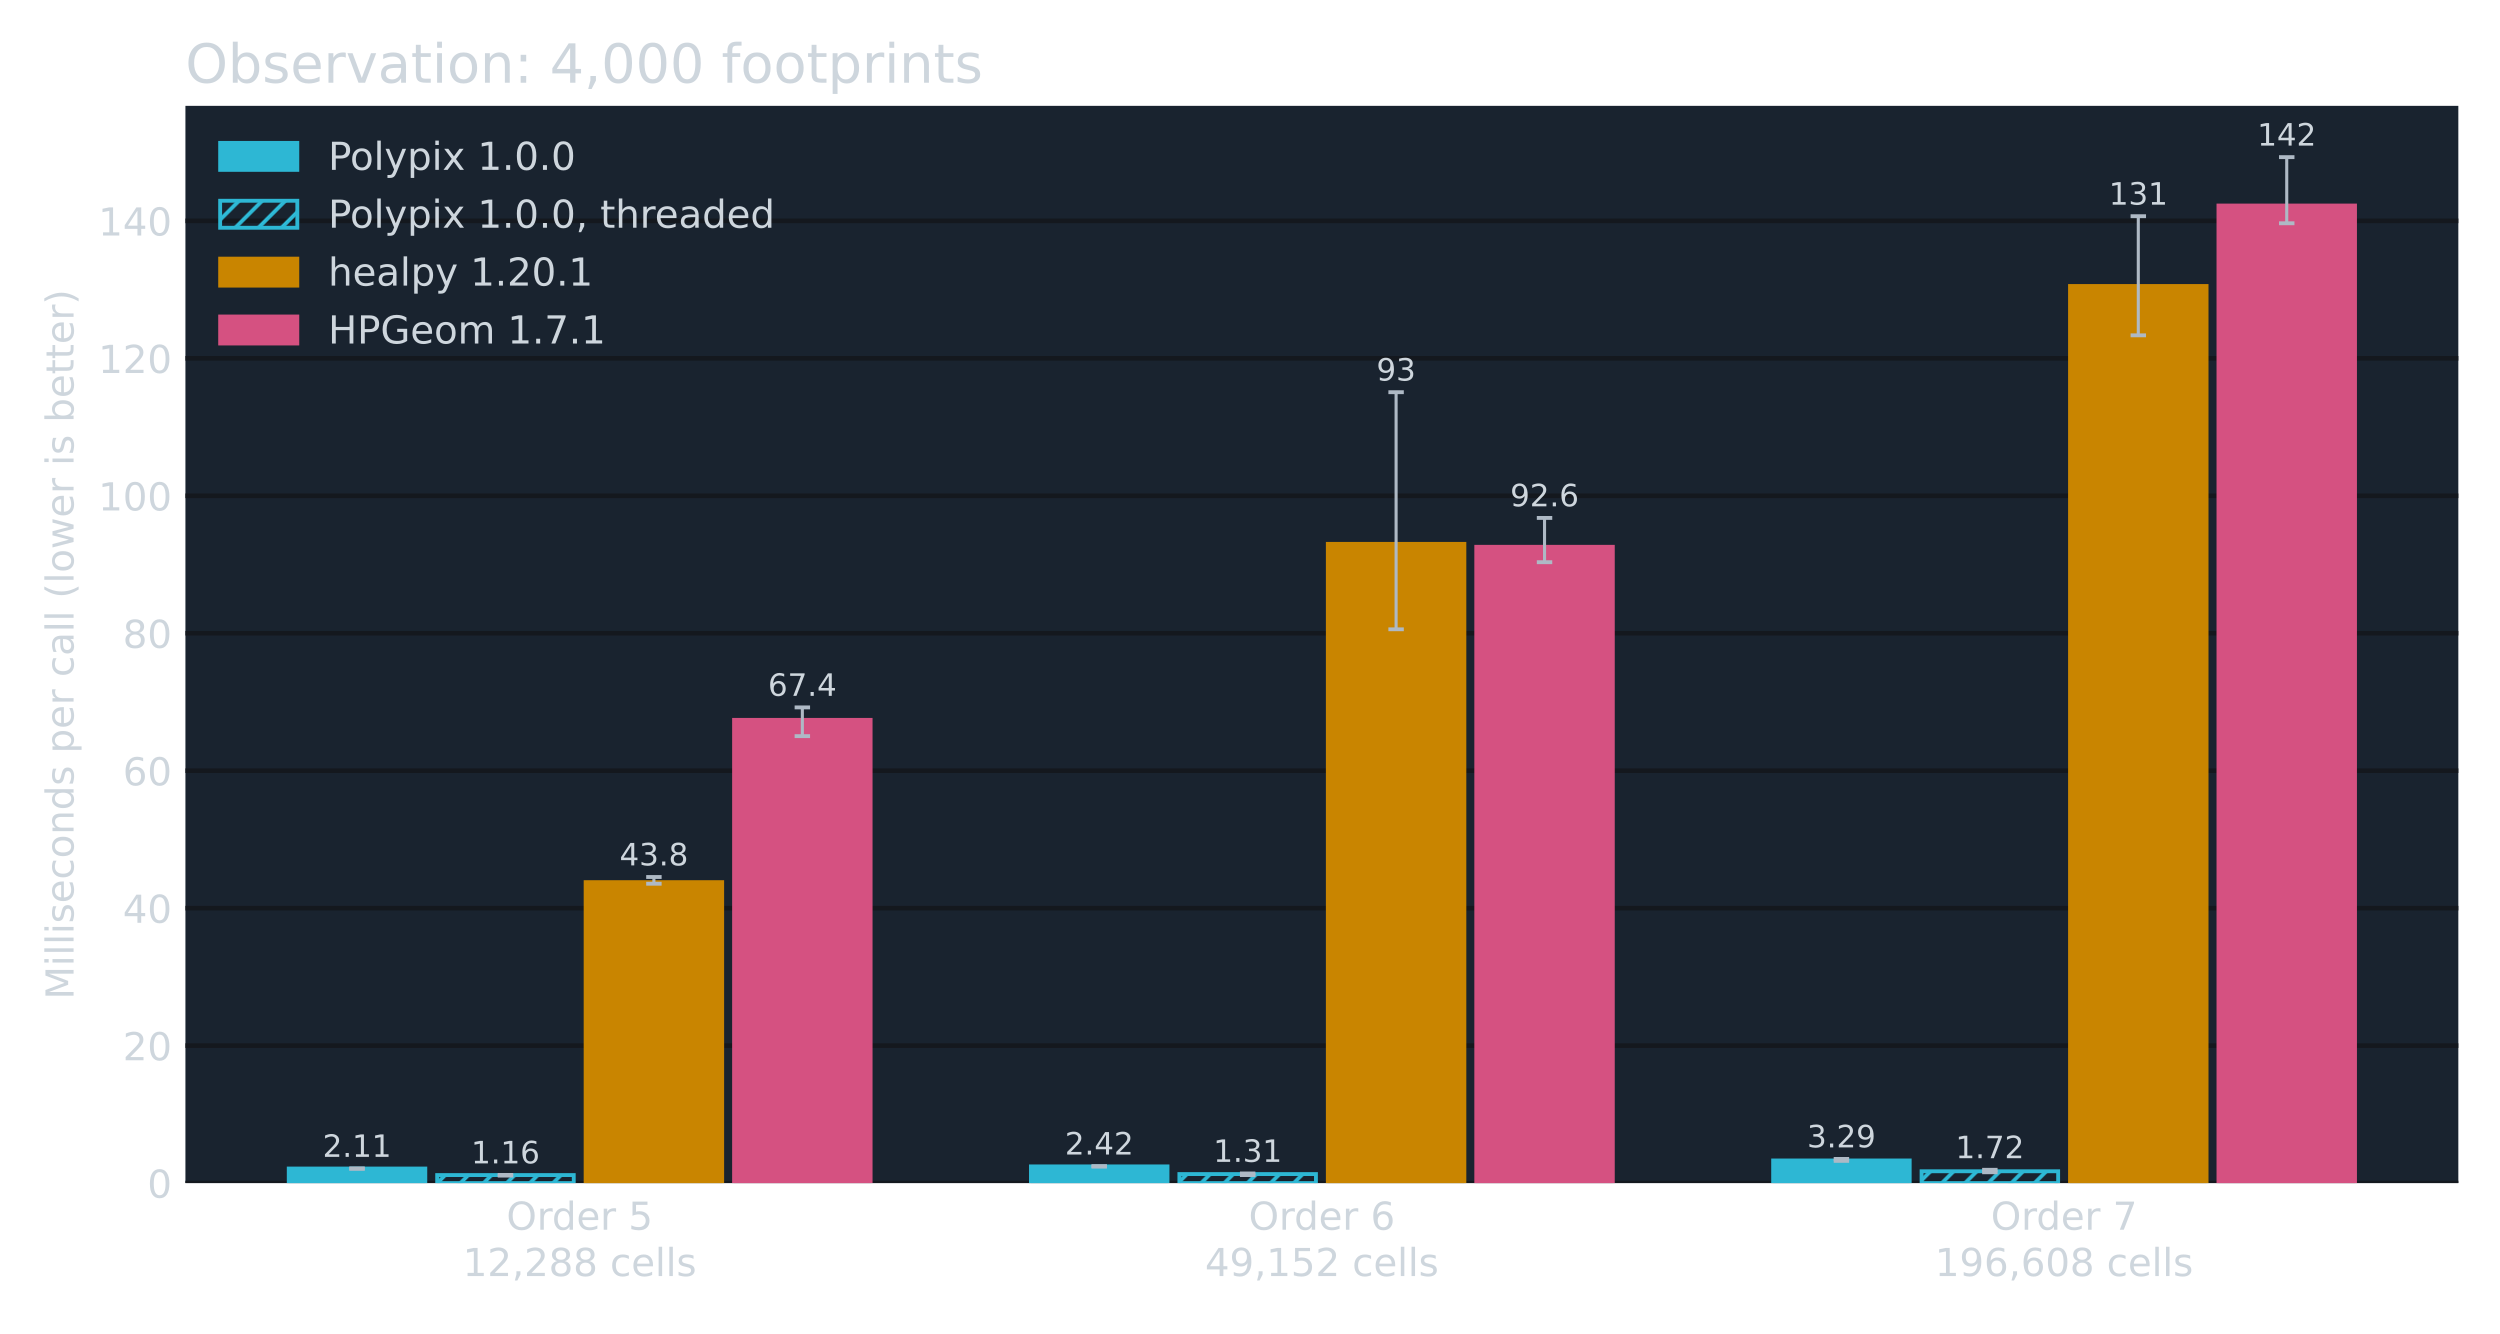
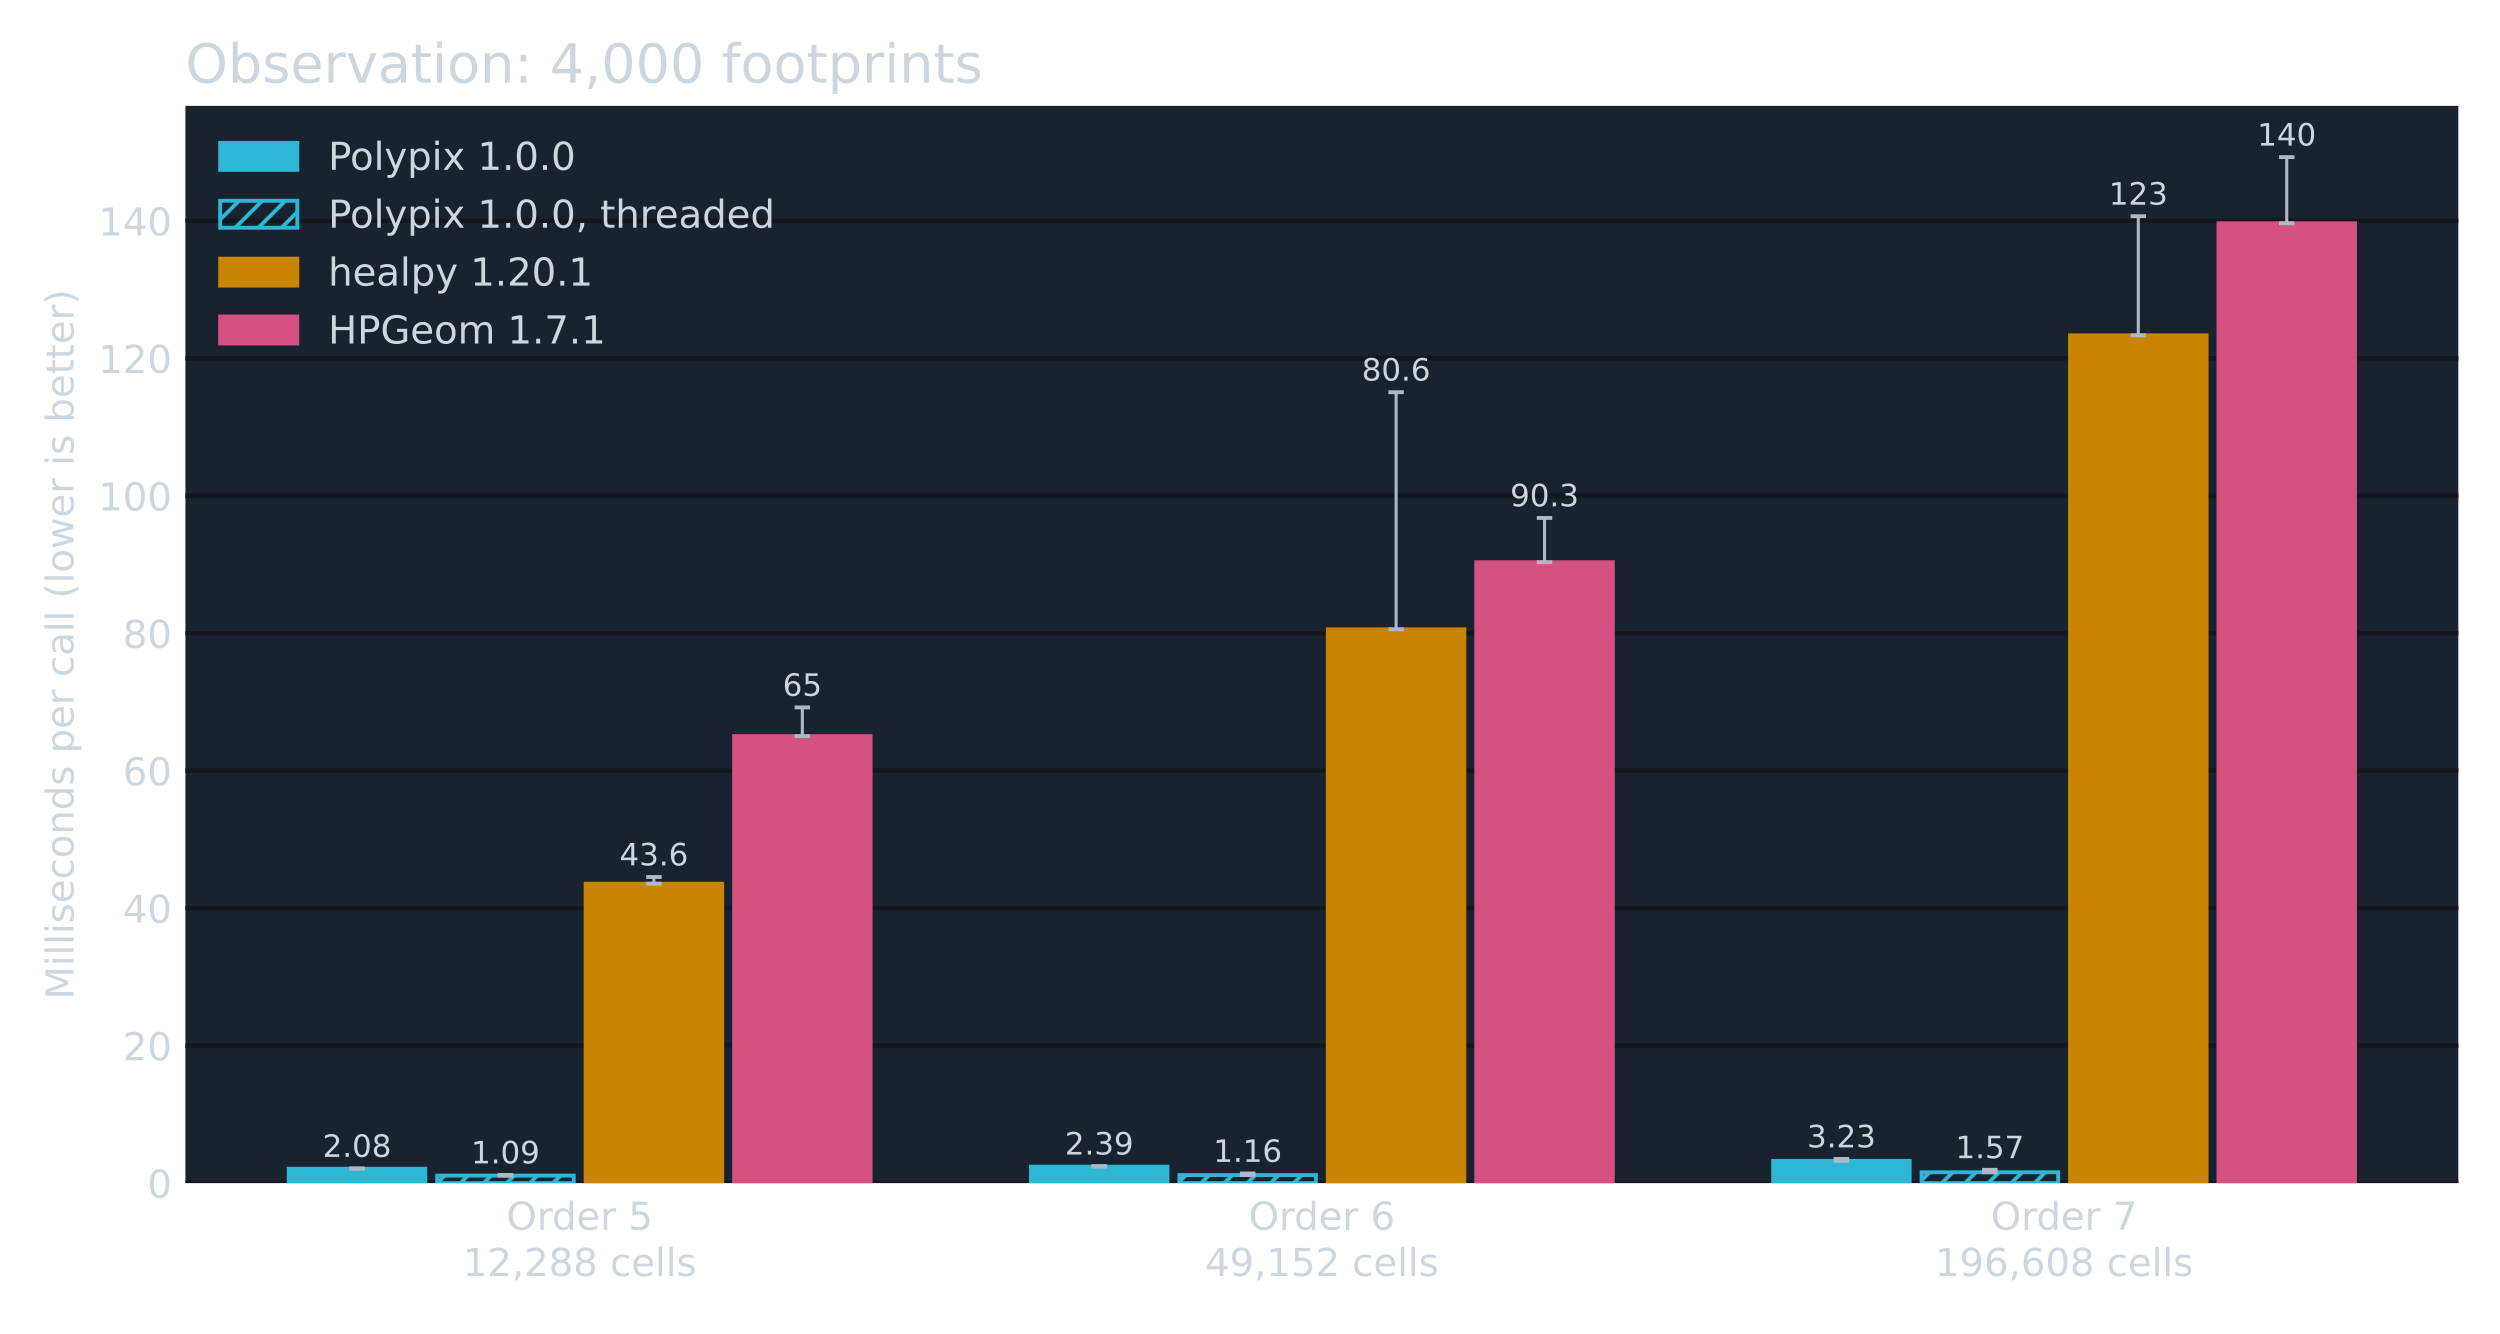
<svg xmlns="http://www.w3.org/2000/svg" xmlns:xlink="http://www.w3.org/1999/xlink" width="648pt" height="345.6pt" viewBox="0 0 648 345.6" version="1.1">
  <defs>
    <style type="text/css">*{stroke-linejoin: round; stroke-linecap: butt}</style>
  </defs>
  <g id="figure_1">
    <g id="patch_1">
      <path d="M 0 345.6  L 648 345.6  L 648 0  L 0 0  L 0 345.6  z " style="fill: none" />
    </g>
    <g id="axes_1">
      <g id="patch_2">
        <path d="M 48.062 306.651  L 637.2 306.651  L 637.2 27.437  L 48.062 27.437  z " style="fill: #19232f" />
      </g>
      <g id="matplotlib.axis_1">
        <g id="xtick_1">
          <g id="line2d_1" />
          <g id="text_1">
            <text style="font-size: 10px; font-family: 'DejaVu Sans', 'Bitstream Vera Sans', 'Computer Modern Sans Serif', 'Lucida Grande', 'Verdana', 'Geneva', 'Lucid', 'Arial', 'Helvetica', 'Avant Garde', sans-serif; fill: #ced6dd" transform="translate(131.2729 318.7508)">Order 5</text>
            <text style="font-size: 10px; font-family: 'DejaVu Sans', 'Bitstream Vera Sans', 'Computer Modern Sans Serif', 'Lucida Grande', 'Verdana', 'Geneva', 'Lucid', 'Arial', 'Helvetica', 'Avant Garde', sans-serif; fill: #ced6dd" transform="translate(119.9604 330.7536)">12,288 cells</text>
          </g>
        </g>
        <g id="xtick_2">
          <g id="line2d_2" />
          <g id="text_2">
            <text style="font-size: 10px; font-family: 'DejaVu Sans', 'Bitstream Vera Sans', 'Computer Modern Sans Serif', 'Lucida Grande', 'Verdana', 'Geneva', 'Lucid', 'Arial', 'Helvetica', 'Avant Garde', sans-serif; fill: #ced6dd" transform="translate(323.6507 318.7508)">Order 6</text>
            <text style="font-size: 10px; font-family: 'DejaVu Sans', 'Bitstream Vera Sans', 'Computer Modern Sans Serif', 'Lucida Grande', 'Verdana', 'Geneva', 'Lucid', 'Arial', 'Helvetica', 'Avant Garde', sans-serif; fill: #ced6dd" transform="translate(312.3382 330.7536)">49,152 cells</text>
          </g>
        </g>
        <g id="xtick_3">
          <g id="line2d_3" />
          <g id="text_3">
            <text style="font-size: 10px; font-family: 'DejaVu Sans', 'Bitstream Vera Sans', 'Computer Modern Sans Serif', 'Lucida Grande', 'Verdana', 'Geneva', 'Lucid', 'Arial', 'Helvetica', 'Avant Garde', sans-serif; fill: #ced6dd" transform="translate(516.0285 318.7508)">Order 7</text>
            <text style="font-size: 10px; font-family: 'DejaVu Sans', 'Bitstream Vera Sans', 'Computer Modern Sans Serif', 'Lucida Grande', 'Verdana', 'Geneva', 'Lucid', 'Arial', 'Helvetica', 'Avant Garde', sans-serif; fill: #ced6dd" transform="translate(501.5347 330.7536)">196,608 cells</text>
          </g>
        </g>
      </g>
      <g id="matplotlib.axis_2">
        <g id="ytick_1">
          <g id="line2d_4">
            <path d="M 48.062 306.651  L 637.2 306.651  " clip-path="url(#pad7b4c3ce9)" style="fill: none; stroke: #14181e; stroke-width: 1.2; stroke-linecap: square" />
          </g>
          <g id="line2d_5" />
          <g id="text_4">
            <text style="font-size: 10px; font-family: 'DejaVu Sans', 'Bitstream Vera Sans', 'Computer Modern Sans Serif', 'Lucida Grande', 'Verdana', 'Geneva', 'Lucid', 'Arial', 'Helvetica', 'Avant Garde', sans-serif; text-anchor: end; fill: #ced6dd" x="44.562" y="310.45" transform="rotate(-0 44.56234 310.4502)">0</text>
          </g>
        </g>
        <g id="ytick_2">
          <g id="line2d_6">
            <path d="M 48.062 271.023  L 637.2 271.023  " clip-path="url(#pad7b4c3ce9)" style="fill: none; stroke: #14181e; stroke-width: 1.2; stroke-linecap: square" />
          </g>
          <g id="line2d_7" />
          <g id="text_5">
            <text style="font-size: 10px; font-family: 'DejaVu Sans', 'Bitstream Vera Sans', 'Computer Modern Sans Serif', 'Lucida Grande', 'Verdana', 'Geneva', 'Lucid', 'Arial', 'Helvetica', 'Avant Garde', sans-serif; text-anchor: end; fill: #ced6dd" x="44.562" y="274.821" transform="rotate(-0 44.56234 274.8215)">20</text>
          </g>
        </g>
        <g id="ytick_3">
          <g id="line2d_8">
            <path d="M 48.062 235.394  L 637.2 235.394  " clip-path="url(#pad7b4c3ce9)" style="fill: none; stroke: #14181e; stroke-width: 1.2; stroke-linecap: square" />
          </g>
          <g id="line2d_9" />
          <g id="text_6">
            <text style="font-size: 10px; font-family: 'DejaVu Sans', 'Bitstream Vera Sans', 'Computer Modern Sans Serif', 'Lucida Grande', 'Verdana', 'Geneva', 'Lucid', 'Arial', 'Helvetica', 'Avant Garde', sans-serif; text-anchor: end; fill: #ced6dd" x="44.562" y="239.193" transform="rotate(-0 44.56234 239.1928)">40</text>
          </g>
        </g>
        <g id="ytick_4">
          <g id="line2d_10">
            <path d="M 48.062 199.765  L 637.2 199.765  " clip-path="url(#pad7b4c3ce9)" style="fill: none; stroke: #14181e; stroke-width: 1.2; stroke-linecap: square" />
          </g>
          <g id="line2d_11" />
          <g id="text_7">
            <text style="font-size: 10px; font-family: 'DejaVu Sans', 'Bitstream Vera Sans', 'Computer Modern Sans Serif', 'Lucida Grande', 'Verdana', 'Geneva', 'Lucid', 'Arial', 'Helvetica', 'Avant Garde', sans-serif; text-anchor: end; fill: #ced6dd" x="44.562" y="203.564" transform="rotate(-0 44.56234 203.564)">60</text>
          </g>
        </g>
        <g id="ytick_5">
          <g id="line2d_12">
            <path d="M 48.062 164.136  L 637.2 164.136  " clip-path="url(#pad7b4c3ce9)" style="fill: none; stroke: #14181e; stroke-width: 1.2; stroke-linecap: square" />
          </g>
          <g id="line2d_13" />
          <g id="text_8">
            <text style="font-size: 10px; font-family: 'DejaVu Sans', 'Bitstream Vera Sans', 'Computer Modern Sans Serif', 'Lucida Grande', 'Verdana', 'Geneva', 'Lucid', 'Arial', 'Helvetica', 'Avant Garde', sans-serif; text-anchor: end; fill: #ced6dd" x="44.562" y="167.935" transform="rotate(-0 44.56234 167.9353)">80</text>
          </g>
        </g>
        <g id="ytick_6">
          <g id="line2d_14">
            <path d="M 48.062 128.508  L 637.2 128.508  " clip-path="url(#pad7b4c3ce9)" style="fill: none; stroke: #14181e; stroke-width: 1.2; stroke-linecap: square" />
          </g>
          <g id="line2d_15" />
          <g id="text_9">
            <text style="font-size: 10px; font-family: 'DejaVu Sans', 'Bitstream Vera Sans', 'Computer Modern Sans Serif', 'Lucida Grande', 'Verdana', 'Geneva', 'Lucid', 'Arial', 'Helvetica', 'Avant Garde', sans-serif; text-anchor: end; fill: #ced6dd" x="44.562" y="132.307" transform="rotate(-0 44.56234 132.3065)">100</text>
          </g>
        </g>
        <g id="ytick_7">
          <g id="line2d_16">
            <path d="M 48.062 92.879  L 637.2 92.879  " clip-path="url(#pad7b4c3ce9)" style="fill: none; stroke: #14181e; stroke-width: 1.2; stroke-linecap: square" />
          </g>
          <g id="line2d_17" />
          <g id="text_10">
            <text style="font-size: 10px; font-family: 'DejaVu Sans', 'Bitstream Vera Sans', 'Computer Modern Sans Serif', 'Lucida Grande', 'Verdana', 'Geneva', 'Lucid', 'Arial', 'Helvetica', 'Avant Garde', sans-serif; text-anchor: end; fill: #ced6dd" x="44.562" y="96.678" transform="rotate(-0 44.56234 96.67781)">120</text>
          </g>
        </g>
        <g id="ytick_8">
          <g id="line2d_18">
            <path d="M 48.062 57.25  L 637.2 57.25  " clip-path="url(#pad7b4c3ce9)" style="fill: none; stroke: #14181e; stroke-width: 1.2; stroke-linecap: square" />
          </g>
          <g id="line2d_19" />
          <g id="text_11">
            <text style="font-size: 10px; font-family: 'DejaVu Sans', 'Bitstream Vera Sans', 'Computer Modern Sans Serif', 'Lucida Grande', 'Verdana', 'Geneva', 'Lucid', 'Arial', 'Helvetica', 'Avant Garde', sans-serif; text-anchor: end; fill: #ced6dd" x="44.562" y="61.049" transform="rotate(-0 44.56234 61.04907)">140</text>
          </g>
        </g>
        <g id="text_12">
          <text style="font-size: 10px; font-family: 'DejaVu Sans', 'Bitstream Vera Sans', 'Computer Modern Sans Serif', 'Lucida Grande', 'Verdana', 'Geneva', 'Lucid', 'Arial', 'Helvetica', 'Avant Garde', sans-serif; text-anchor: middle; fill: #ced6dd" x="19.073" y="167.044" transform="rotate(-90 19.0725 167.0441)">Milliseconds per call (lower is better)</text>
        </g>
      </g>
      <g id="patch_3">
-         <path d="M 74.841 306.651  L 110.239 306.651  L 110.239 302.884  L 74.841 302.884  z " clip-path="url(#pad7b4c3ce9)" style="fill: #2db7d4; stroke: #2db7d4; stroke-linejoin: miter" />
+         <path d="M 74.841 306.651  L 110.239 306.651  L 110.239 302.939  L 74.841 302.939  z " clip-path="url(#pad7b4c3ce9)" style="fill: #2db7d4; stroke: #2db7d4; stroke-linejoin: miter" />
      </g>
      <g id="patch_4">
-         <path d="M 267.219 306.651  L 302.617 306.651  L 302.617 302.334  L 267.219 302.334  z " clip-path="url(#pad7b4c3ce9)" style="fill: #2db7d4; stroke: #2db7d4; stroke-linejoin: miter" />
+         <path d="M 267.219 306.651  L 302.617 306.651  L 302.617 302.392  L 267.219 302.392  z " clip-path="url(#pad7b4c3ce9)" style="fill: #2db7d4; stroke: #2db7d4; stroke-linejoin: miter" />
      </g>
      <g id="patch_5">
-         <path d="M 459.597 306.651  L 494.994 306.651  L 494.994 300.789  L 459.597 300.789  z " clip-path="url(#pad7b4c3ce9)" style="fill: #2db7d4; stroke: #2db7d4; stroke-linejoin: miter" />
+         <path d="M 459.597 306.651  L 494.994 306.651  L 494.994 300.9  L 459.597 300.9  z " clip-path="url(#pad7b4c3ce9)" style="fill: #2db7d4; stroke: #2db7d4; stroke-linejoin: miter" />
      </g>
      <g id="patch_6">
-         <path d="M 113.317 306.651  L 148.714 306.651  L 148.714 304.583  L 113.317 304.583  z " clip-path="url(#pad7b4c3ce9)" style="fill: url(#hbcde578172); stroke: #2db7d4; stroke-linejoin: miter" />
+         <path d="M 113.317 306.651  L 148.714 306.651  L 148.714 304.713  L 113.317 304.713  z " clip-path="url(#pad7b4c3ce9)" style="fill: url(#hbcde578172); stroke: #2db7d4; stroke-linejoin: miter" />
      </g>
      <g id="patch_7">
-         <path d="M 305.695 306.651  L 341.092 306.651  L 341.092 304.314  L 305.695 304.314  z " clip-path="url(#pad7b4c3ce9)" style="fill: url(#hbcde578172); stroke: #2db7d4; stroke-linejoin: miter" />
+         <path d="M 305.695 306.651  L 341.092 306.651  L 341.092 304.578  L 305.695 304.578  z " clip-path="url(#pad7b4c3ce9)" style="fill: url(#hbcde578172); stroke: #2db7d4; stroke-linejoin: miter" />
      </g>
      <g id="patch_8">
-         <path d="M 498.072 306.651  L 533.47 306.651  L 533.47 303.592  L 498.072 303.592  z " clip-path="url(#pad7b4c3ce9)" style="fill: url(#hbcde578172); stroke: #2db7d4; stroke-linejoin: miter" />
+         <path d="M 498.072 306.651  L 533.47 306.651  L 533.47 303.853  L 498.072 303.853  z " clip-path="url(#pad7b4c3ce9)" style="fill: url(#hbcde578172); stroke: #2db7d4; stroke-linejoin: miter" />
      </g>
      <g id="patch_9">
-         <path d="M 151.792 306.651  L 187.19 306.651  L 187.19 228.652  L 151.792 228.652  z " clip-path="url(#pad7b4c3ce9)" style="fill: #c98500; stroke: #c98500; stroke-linejoin: miter" />
+         <path d="M 151.792 306.651  L 187.19 306.651  L 187.19 229.069  L 151.792 229.069  z " clip-path="url(#pad7b4c3ce9)" style="fill: #c98500; stroke: #c98500; stroke-linejoin: miter" />
      </g>
      <g id="patch_10">
-         <path d="M 344.17 306.651  L 379.568 306.651  L 379.568 140.97  L 344.17 140.97  z " clip-path="url(#pad7b4c3ce9)" style="fill: #c98500; stroke: #c98500; stroke-linejoin: miter" />
+         <path d="M 344.17 306.651  L 379.568 306.651  L 379.568 163.115  L 344.17 163.115  z " clip-path="url(#pad7b4c3ce9)" style="fill: #c98500; stroke: #c98500; stroke-linejoin: miter" />
      </g>
      <g id="patch_11">
-         <path d="M 536.548 306.651  L 571.945 306.651  L 571.945 74.124  L 536.548 74.124  z " clip-path="url(#pad7b4c3ce9)" style="fill: #c98500; stroke: #c98500; stroke-linejoin: miter" />
+         <path d="M 536.548 306.651  L 571.945 306.651  L 571.945 86.924  L 536.548 86.924  z " clip-path="url(#pad7b4c3ce9)" style="fill: #c98500; stroke: #c98500; stroke-linejoin: miter" />
      </g>
      <g id="patch_12">
-         <path d="M 190.268 306.651  L 225.665 306.651  L 225.665 186.591  L 190.268 186.591  z " clip-path="url(#pad7b4c3ce9)" style="fill: #d55181; stroke: #d55181; stroke-linejoin: miter" />
+         <path d="M 190.268 306.651  L 225.665 306.651  L 225.665 190.8  L 190.268 190.8  z " clip-path="url(#pad7b4c3ce9)" style="fill: #d55181; stroke: #d55181; stroke-linejoin: miter" />
      </g>
      <g id="patch_13">
-         <path d="M 382.646 306.651  L 418.043 306.651  L 418.043 141.73  L 382.646 141.73  z " clip-path="url(#pad7b4c3ce9)" style="fill: #d55181; stroke: #d55181; stroke-linejoin: miter" />
+         <path d="M 382.646 306.651  L 418.043 306.651  L 418.043 145.716  L 382.646 145.716  z " clip-path="url(#pad7b4c3ce9)" style="fill: #d55181; stroke: #d55181; stroke-linejoin: miter" />
      </g>
      <g id="patch_14">
-         <path d="M 575.024 306.651  L 610.421 306.651  L 610.421 53.278  L 575.024 53.278  z " clip-path="url(#pad7b4c3ce9)" style="fill: #d55181; stroke: #d55181; stroke-linejoin: miter" />
+         <path d="M 575.024 306.651  L 610.421 306.651  L 610.421 57.871  L 575.024 57.871  z " clip-path="url(#pad7b4c3ce9)" style="fill: #d55181; stroke: #d55181; stroke-linejoin: miter" />
      </g>
      <g id="LineCollection_1">
        <path d="M 92.54 302.939  L 92.54 302.863  " clip-path="url(#pad7b4c3ce9)" style="fill: none; stroke: #aeb9c5; stroke-width: 0.8" />
        <path d="M 284.918 302.392  L 284.918 302.259  " clip-path="url(#pad7b4c3ce9)" style="fill: none; stroke: #aeb9c5; stroke-width: 0.8" />
        <path d="M 477.296 300.9  L 477.296 300.398  " clip-path="url(#pad7b4c3ce9)" style="fill: none; stroke: #aeb9c5; stroke-width: 0.8" />
      </g>
      <g id="line2d_20">
        <defs>
          <path id="m59da7912a6" d="M 2 0  L -2 -0  " style="stroke: #aeb9c5" />
        </defs>
        <g clip-path="url(#pad7b4c3ce9)">
          <use xlink:href="#m59da7912a6" x="92.54" y="302.939" style="fill: #1f77b4; stroke: #aeb9c5" />
          <use xlink:href="#m59da7912a6" x="284.918" y="302.392" style="fill: #1f77b4; stroke: #aeb9c5" />
          <use xlink:href="#m59da7912a6" x="477.296" y="300.9" style="fill: #1f77b4; stroke: #aeb9c5" />
        </g>
      </g>
      <g id="line2d_21">
        <g clip-path="url(#pad7b4c3ce9)">
          <use xlink:href="#m59da7912a6" x="92.54" y="302.863" style="fill: #1f77b4; stroke: #aeb9c5" />
          <use xlink:href="#m59da7912a6" x="284.918" y="302.259" style="fill: #1f77b4; stroke: #aeb9c5" />
          <use xlink:href="#m59da7912a6" x="477.296" y="300.398" style="fill: #1f77b4; stroke: #aeb9c5" />
        </g>
      </g>
      <g id="LineCollection_2">
        <path d="M 131.016 304.713  L 131.016 304.548  " clip-path="url(#pad7b4c3ce9)" style="fill: none; stroke: #aeb9c5; stroke-width: 0.8" />
        <path d="M 323.393 304.578  L 323.393 304.166  " clip-path="url(#pad7b4c3ce9)" style="fill: none; stroke: #aeb9c5; stroke-width: 0.8" />
        <path d="M 515.771 303.853  L 515.771 303.203  " clip-path="url(#pad7b4c3ce9)" style="fill: none; stroke: #aeb9c5; stroke-width: 0.8" />
      </g>
      <g id="line2d_22">
        <g clip-path="url(#pad7b4c3ce9)">
          <use xlink:href="#m59da7912a6" x="131.016" y="304.713" style="fill: #1f77b4; stroke: #aeb9c5" />
          <use xlink:href="#m59da7912a6" x="323.393" y="304.578" style="fill: #1f77b4; stroke: #aeb9c5" />
          <use xlink:href="#m59da7912a6" x="515.771" y="303.853" style="fill: #1f77b4; stroke: #aeb9c5" />
        </g>
      </g>
      <g id="line2d_23">
        <g clip-path="url(#pad7b4c3ce9)">
          <use xlink:href="#m59da7912a6" x="131.016" y="304.548" style="fill: #1f77b4; stroke: #aeb9c5" />
          <use xlink:href="#m59da7912a6" x="323.393" y="304.166" style="fill: #1f77b4; stroke: #aeb9c5" />
          <use xlink:href="#m59da7912a6" x="515.771" y="303.203" style="fill: #1f77b4; stroke: #aeb9c5" />
        </g>
      </g>
      <g id="LineCollection_3">
        <path d="M 169.491 229.069  L 169.491 227.317  " clip-path="url(#pad7b4c3ce9)" style="fill: none; stroke: #aeb9c5; stroke-width: 0.8" />
        <path d="M 361.869 163.115  L 361.869 101.655  " clip-path="url(#pad7b4c3ce9)" style="fill: none; stroke: #aeb9c5; stroke-width: 0.8" />
        <path d="M 554.247 86.924  L 554.247 56.042  " clip-path="url(#pad7b4c3ce9)" style="fill: none; stroke: #aeb9c5; stroke-width: 0.8" />
      </g>
      <g id="line2d_24">
        <g clip-path="url(#pad7b4c3ce9)">
          <use xlink:href="#m59da7912a6" x="169.491" y="229.069" style="fill: #1f77b4; stroke: #aeb9c5" />
          <use xlink:href="#m59da7912a6" x="361.869" y="163.115" style="fill: #1f77b4; stroke: #aeb9c5" />
          <use xlink:href="#m59da7912a6" x="554.247" y="86.924" style="fill: #1f77b4; stroke: #aeb9c5" />
        </g>
      </g>
      <g id="line2d_25">
        <g clip-path="url(#pad7b4c3ce9)">
          <use xlink:href="#m59da7912a6" x="169.491" y="227.317" style="fill: #1f77b4; stroke: #aeb9c5" />
          <use xlink:href="#m59da7912a6" x="361.869" y="101.655" style="fill: #1f77b4; stroke: #aeb9c5" />
          <use xlink:href="#m59da7912a6" x="554.247" y="56.042" style="fill: #1f77b4; stroke: #aeb9c5" />
        </g>
      </g>
      <g id="LineCollection_4">
        <path d="M 207.967 190.8  L 207.967 183.364  " clip-path="url(#pad7b4c3ce9)" style="fill: none; stroke: #aeb9c5; stroke-width: 0.8" />
        <path d="M 400.344 145.716  L 400.344 134.244  " clip-path="url(#pad7b4c3ce9)" style="fill: none; stroke: #aeb9c5; stroke-width: 0.8" />
        <path d="M 592.722 57.871  L 592.722 40.733  " clip-path="url(#pad7b4c3ce9)" style="fill: none; stroke: #aeb9c5; stroke-width: 0.8" />
      </g>
      <g id="line2d_26">
        <g clip-path="url(#pad7b4c3ce9)">
          <use xlink:href="#m59da7912a6" x="207.967" y="190.8" style="fill: #1f77b4; stroke: #aeb9c5" />
          <use xlink:href="#m59da7912a6" x="400.344" y="145.716" style="fill: #1f77b4; stroke: #aeb9c5" />
          <use xlink:href="#m59da7912a6" x="592.722" y="57.871" style="fill: #1f77b4; stroke: #aeb9c5" />
        </g>
      </g>
      <g id="line2d_27">
        <g clip-path="url(#pad7b4c3ce9)">
          <use xlink:href="#m59da7912a6" x="207.967" y="183.364" style="fill: #1f77b4; stroke: #aeb9c5" />
          <use xlink:href="#m59da7912a6" x="400.344" y="134.244" style="fill: #1f77b4; stroke: #aeb9c5" />
          <use xlink:href="#m59da7912a6" x="592.722" y="40.733" style="fill: #1f77b4; stroke: #aeb9c5" />
        </g>
      </g>
      <g id="text_13">
-         <text style="font-size: 8px; font-family: 'DejaVu Sans', 'Bitstream Vera Sans', 'Computer Modern Sans Serif', 'Lucida Grande', 'Verdana', 'Geneva', 'Lucid', 'Arial', 'Helvetica', 'Avant Garde', sans-serif; text-anchor: middle; fill: #ced6dd" x="92.54" y="299.863" transform="rotate(-0 92.54008 299.8631)">2.11</text>
+         <text style="font-size: 8px; font-family: 'DejaVu Sans', 'Bitstream Vera Sans', 'Computer Modern Sans Serif', 'Lucida Grande', 'Verdana', 'Geneva', 'Lucid', 'Arial', 'Helvetica', 'Avant Garde', sans-serif; text-anchor: middle; fill: #ced6dd" x="92.54" y="299.863" transform="rotate(-0 92.54008 299.8631)">2.08</text>
      </g>
      <g id="text_14">
-         <text style="font-size: 8px; font-family: 'DejaVu Sans', 'Bitstream Vera Sans', 'Computer Modern Sans Serif', 'Lucida Grande', 'Verdana', 'Geneva', 'Lucid', 'Arial', 'Helvetica', 'Avant Garde', sans-serif; text-anchor: middle; fill: #ced6dd" x="284.918" y="299.259" transform="rotate(-0 284.9178 299.2593)">2.42</text>
+         <text style="font-size: 8px; font-family: 'DejaVu Sans', 'Bitstream Vera Sans', 'Computer Modern Sans Serif', 'Lucida Grande', 'Verdana', 'Geneva', 'Lucid', 'Arial', 'Helvetica', 'Avant Garde', sans-serif; text-anchor: middle; fill: #ced6dd" x="284.918" y="299.259" transform="rotate(-0 284.9178 299.2593)">2.39</text>
      </g>
      <g id="text_15">
-         <text style="font-size: 8px; font-family: 'DejaVu Sans', 'Bitstream Vera Sans', 'Computer Modern Sans Serif', 'Lucida Grande', 'Verdana', 'Geneva', 'Lucid', 'Arial', 'Helvetica', 'Avant Garde', sans-serif; text-anchor: middle; fill: #ced6dd" x="477.296" y="297.398" transform="rotate(-0 477.2956 297.3982)">3.29</text>
+         <text style="font-size: 8px; font-family: 'DejaVu Sans', 'Bitstream Vera Sans', 'Computer Modern Sans Serif', 'Lucida Grande', 'Verdana', 'Geneva', 'Lucid', 'Arial', 'Helvetica', 'Avant Garde', sans-serif; text-anchor: middle; fill: #ced6dd" x="477.296" y="297.398" transform="rotate(-0 477.2956 297.3982)">3.23</text>
      </g>
      <g id="text_16">
-         <text style="font-size: 8px; font-family: 'DejaVu Sans', 'Bitstream Vera Sans', 'Computer Modern Sans Serif', 'Lucida Grande', 'Verdana', 'Geneva', 'Lucid', 'Arial', 'Helvetica', 'Avant Garde', sans-serif; text-anchor: middle; fill: #ced6dd" x="131.016" y="301.548" transform="rotate(-0 131.0156 301.5484)">1.16</text>
+         <text style="font-size: 8px; font-family: 'DejaVu Sans', 'Bitstream Vera Sans', 'Computer Modern Sans Serif', 'Lucida Grande', 'Verdana', 'Geneva', 'Lucid', 'Arial', 'Helvetica', 'Avant Garde', sans-serif; text-anchor: middle; fill: #ced6dd" x="131.016" y="301.548" transform="rotate(-0 131.0156 301.5484)">1.09</text>
      </g>
      <g id="text_17">
-         <text style="font-size: 8px; font-family: 'DejaVu Sans', 'Bitstream Vera Sans', 'Computer Modern Sans Serif', 'Lucida Grande', 'Verdana', 'Geneva', 'Lucid', 'Arial', 'Helvetica', 'Avant Garde', sans-serif; text-anchor: middle; fill: #ced6dd" x="323.393" y="301.166" transform="rotate(-0 323.3934 301.1663)">1.31</text>
+         <text style="font-size: 8px; font-family: 'DejaVu Sans', 'Bitstream Vera Sans', 'Computer Modern Sans Serif', 'Lucida Grande', 'Verdana', 'Geneva', 'Lucid', 'Arial', 'Helvetica', 'Avant Garde', sans-serif; text-anchor: middle; fill: #ced6dd" x="323.393" y="301.166" transform="rotate(-0 323.3934 301.1663)">1.16</text>
      </g>
      <g id="text_18">
-         <text style="font-size: 8px; font-family: 'DejaVu Sans', 'Bitstream Vera Sans', 'Computer Modern Sans Serif', 'Lucida Grande', 'Verdana', 'Geneva', 'Lucid', 'Arial', 'Helvetica', 'Avant Garde', sans-serif; text-anchor: middle; fill: #ced6dd" x="515.771" y="300.203" transform="rotate(-0 515.7712 300.2032)">1.72</text>
+         <text style="font-size: 8px; font-family: 'DejaVu Sans', 'Bitstream Vera Sans', 'Computer Modern Sans Serif', 'Lucida Grande', 'Verdana', 'Geneva', 'Lucid', 'Arial', 'Helvetica', 'Avant Garde', sans-serif; text-anchor: middle; fill: #ced6dd" x="515.771" y="300.203" transform="rotate(-0 515.7712 300.2032)">1.57</text>
      </g>
      <g id="text_19">
-         <text style="font-size: 8px; font-family: 'DejaVu Sans', 'Bitstream Vera Sans', 'Computer Modern Sans Serif', 'Lucida Grande', 'Verdana', 'Geneva', 'Lucid', 'Arial', 'Helvetica', 'Avant Garde', sans-serif; text-anchor: middle; fill: #ced6dd" x="169.491" y="224.317" transform="rotate(-0 169.4912 224.3167)">43.8</text>
+         <text style="font-size: 8px; font-family: 'DejaVu Sans', 'Bitstream Vera Sans', 'Computer Modern Sans Serif', 'Lucida Grande', 'Verdana', 'Geneva', 'Lucid', 'Arial', 'Helvetica', 'Avant Garde', sans-serif; text-anchor: middle; fill: #ced6dd" x="169.491" y="224.317" transform="rotate(-0 169.4912 224.3167)">43.6</text>
      </g>
      <g id="text_20">
-         <text style="font-size: 8px; font-family: 'DejaVu Sans', 'Bitstream Vera Sans', 'Computer Modern Sans Serif', 'Lucida Grande', 'Verdana', 'Geneva', 'Lucid', 'Arial', 'Helvetica', 'Avant Garde', sans-serif; text-anchor: middle; fill: #ced6dd" x="361.869" y="98.655" transform="rotate(-0 361.8689 98.65457)">93</text>
+         <text style="font-size: 8px; font-family: 'DejaVu Sans', 'Bitstream Vera Sans', 'Computer Modern Sans Serif', 'Lucida Grande', 'Verdana', 'Geneva', 'Lucid', 'Arial', 'Helvetica', 'Avant Garde', sans-serif; text-anchor: middle; fill: #ced6dd" x="361.869" y="98.655" transform="rotate(-0 361.8689 98.65457)">80.6</text>
      </g>
      <g id="text_21">
-         <text style="font-size: 8px; font-family: 'DejaVu Sans', 'Bitstream Vera Sans', 'Computer Modern Sans Serif', 'Lucida Grande', 'Verdana', 'Geneva', 'Lucid', 'Arial', 'Helvetica', 'Avant Garde', sans-serif; text-anchor: middle; fill: #ced6dd" x="554.247" y="53.042" transform="rotate(-0 554.2467 53.04189)">131</text>
+         <text style="font-size: 8px; font-family: 'DejaVu Sans', 'Bitstream Vera Sans', 'Computer Modern Sans Serif', 'Lucida Grande', 'Verdana', 'Geneva', 'Lucid', 'Arial', 'Helvetica', 'Avant Garde', sans-serif; text-anchor: middle; fill: #ced6dd" x="554.247" y="53.042" transform="rotate(-0 554.2467 53.04189)">123</text>
      </g>
      <g id="text_22">
-         <text style="font-size: 8px; font-family: 'DejaVu Sans', 'Bitstream Vera Sans', 'Computer Modern Sans Serif', 'Lucida Grande', 'Verdana', 'Geneva', 'Lucid', 'Arial', 'Helvetica', 'Avant Garde', sans-serif; text-anchor: middle; fill: #ced6dd" x="207.967" y="180.364" transform="rotate(-0 207.9667 180.364)">67.4</text>
+         <text style="font-size: 8px; font-family: 'DejaVu Sans', 'Bitstream Vera Sans', 'Computer Modern Sans Serif', 'Lucida Grande', 'Verdana', 'Geneva', 'Lucid', 'Arial', 'Helvetica', 'Avant Garde', sans-serif; text-anchor: middle; fill: #ced6dd" x="207.967" y="180.364" transform="rotate(-0 207.9667 180.364)">65</text>
      </g>
      <g id="text_23">
-         <text style="font-size: 8px; font-family: 'DejaVu Sans', 'Bitstream Vera Sans', 'Computer Modern Sans Serif', 'Lucida Grande', 'Verdana', 'Geneva', 'Lucid', 'Arial', 'Helvetica', 'Avant Garde', sans-serif; text-anchor: middle; fill: #ced6dd" x="400.344" y="131.244" transform="rotate(-0 400.3445 131.2444)">92.6</text>
+         <text style="font-size: 8px; font-family: 'DejaVu Sans', 'Bitstream Vera Sans', 'Computer Modern Sans Serif', 'Lucida Grande', 'Verdana', 'Geneva', 'Lucid', 'Arial', 'Helvetica', 'Avant Garde', sans-serif; text-anchor: middle; fill: #ced6dd" x="400.344" y="131.244" transform="rotate(-0 400.3445 131.2444)">90.3</text>
      </g>
      <g id="text_24">
-         <text style="font-size: 8px; font-family: 'DejaVu Sans', 'Bitstream Vera Sans', 'Computer Modern Sans Serif', 'Lucida Grande', 'Verdana', 'Geneva', 'Lucid', 'Arial', 'Helvetica', 'Avant Garde', sans-serif; text-anchor: middle; fill: #ced6dd" x="592.722" y="37.733" transform="rotate(-0 592.7223 37.73266)">142</text>
+         <text style="font-size: 8px; font-family: 'DejaVu Sans', 'Bitstream Vera Sans', 'Computer Modern Sans Serif', 'Lucida Grande', 'Verdana', 'Geneva', 'Lucid', 'Arial', 'Helvetica', 'Avant Garde', sans-serif; text-anchor: middle; fill: #ced6dd" x="592.722" y="37.733" transform="rotate(-0 592.7223 37.73266)">140</text>
      </g>
      <g id="text_25">
        <text style="font-size: 14px; font-family: 'DejaVu Sans', 'Bitstream Vera Sans', 'Computer Modern Sans Serif', 'Lucida Grande', 'Verdana', 'Geneva', 'Lucid', 'Arial', 'Helvetica', 'Avant Garde', sans-serif; text-anchor: start; fill: #ced6dd" x="48.062" y="21.437" transform="rotate(-0 48.06234 21.43672)">Observation: 4,000 footprints</text>
      </g>
      <g id="legend_1">
        <g id="patch_15">
          <path d="M 57.062 44.035  L 77.062 44.035  L 77.062 37.035  L 57.062 37.035  z " style="fill: #2db7d4; stroke: #2db7d4; stroke-linejoin: miter" />
        </g>
        <g id="text_26">
          <text style="font-size: 10px; font-family: 'DejaVu Sans', 'Bitstream Vera Sans', 'Computer Modern Sans Serif', 'Lucida Grande', 'Verdana', 'Geneva', 'Lucid', 'Arial', 'Helvetica', 'Avant Garde', sans-serif; text-anchor: start; fill: #ced6dd" x="85.062" y="44.035" transform="rotate(-0 85.06234 44.03516)">Polypix 1.0.0</text>
        </g>
        <g id="patch_16">
          <path d="M 57.062 59.036  L 77.062 59.036  L 77.062 52.036  L 57.062 52.036  z " style="fill: url(#hbcde578172); stroke: #2db7d4; stroke-linejoin: miter" />
        </g>
        <g id="text_27">
          <text style="font-size: 10px; font-family: 'DejaVu Sans', 'Bitstream Vera Sans', 'Computer Modern Sans Serif', 'Lucida Grande', 'Verdana', 'Geneva', 'Lucid', 'Arial', 'Helvetica', 'Avant Garde', sans-serif; text-anchor: start; fill: #ced6dd" x="85.062" y="59.036" transform="rotate(-0 85.06234 59.03594)">Polypix 1.0.0, threaded</text>
        </g>
        <g id="patch_17">
          <path d="M 57.062 74.037  L 77.062 74.037  L 77.062 67.037  L 57.062 67.037  z " style="fill: #c98500; stroke: #c98500; stroke-linejoin: miter" />
        </g>
        <g id="text_28">
          <text style="font-size: 10px; font-family: 'DejaVu Sans', 'Bitstream Vera Sans', 'Computer Modern Sans Serif', 'Lucida Grande', 'Verdana', 'Geneva', 'Lucid', 'Arial', 'Helvetica', 'Avant Garde', sans-serif; text-anchor: start; fill: #ced6dd" x="85.062" y="74.037" transform="rotate(-0 85.06234 74.03672)">healpy 1.20.1</text>
        </g>
        <g id="patch_18">
          <path d="M 57.062 89.037  L 77.062 89.037  L 77.062 82.037  L 57.062 82.037  z " style="fill: #d55181; stroke: #d55181; stroke-linejoin: miter" />
        </g>
        <g id="text_29">
          <text style="font-size: 10px; font-family: 'DejaVu Sans', 'Bitstream Vera Sans', 'Computer Modern Sans Serif', 'Lucida Grande', 'Verdana', 'Geneva', 'Lucid', 'Arial', 'Helvetica', 'Avant Garde', sans-serif; text-anchor: start; fill: #ced6dd" x="85.062" y="89.037" transform="rotate(-0 85.06234 89.0375)">HPGeom 1.7.1</text>
        </g>
      </g>
    </g>
  </g>
  <defs>
    <clipPath id="pad7b4c3ce9">
      <rect x="48.062" y="27.437" width="589.138" height="279.215" />
    </clipPath>
  </defs>
  <defs>
    <pattern id="hbcde578172" patternUnits="userSpaceOnUse" x="0" y="0" width="72" height="72">
      <rect x="0" y="0" width="73" height="73" fill="none" />
      <path d="M -36 36  L 36 -36  M -33 39  L 39 -33  M -30 42  L 42 -30  M -27 45  L 45 -27  M -24 48  L 48 -24  M -21 51  L 51 -21  M -18 54  L 54 -18  M -15 57  L 57 -15  M -12 60  L 60 -12  M -9 63  L 63 -9  M -6 66  L 66 -6  M -3 69  L 69 -3  M 0 72  L 72 0  M 3 75  L 75 3  M 6 78  L 78 6  M 9 81  L 81 9  M 12 84  L 84 12  M 15 87  L 87 15  M 18 90  L 90 18  M 21 93  L 93 21  M 24 96  L 96 24  M 27 99  L 99 27  M 30 102  L 102 30  M 33 105  L 105 33  M 36 108  L 108 36  " style="fill: #2db7d4; stroke: #2db7d4; stroke-width: 1.0; stroke-linecap: butt; stroke-linejoin: miter" />
    </pattern>
  </defs>
</svg>
